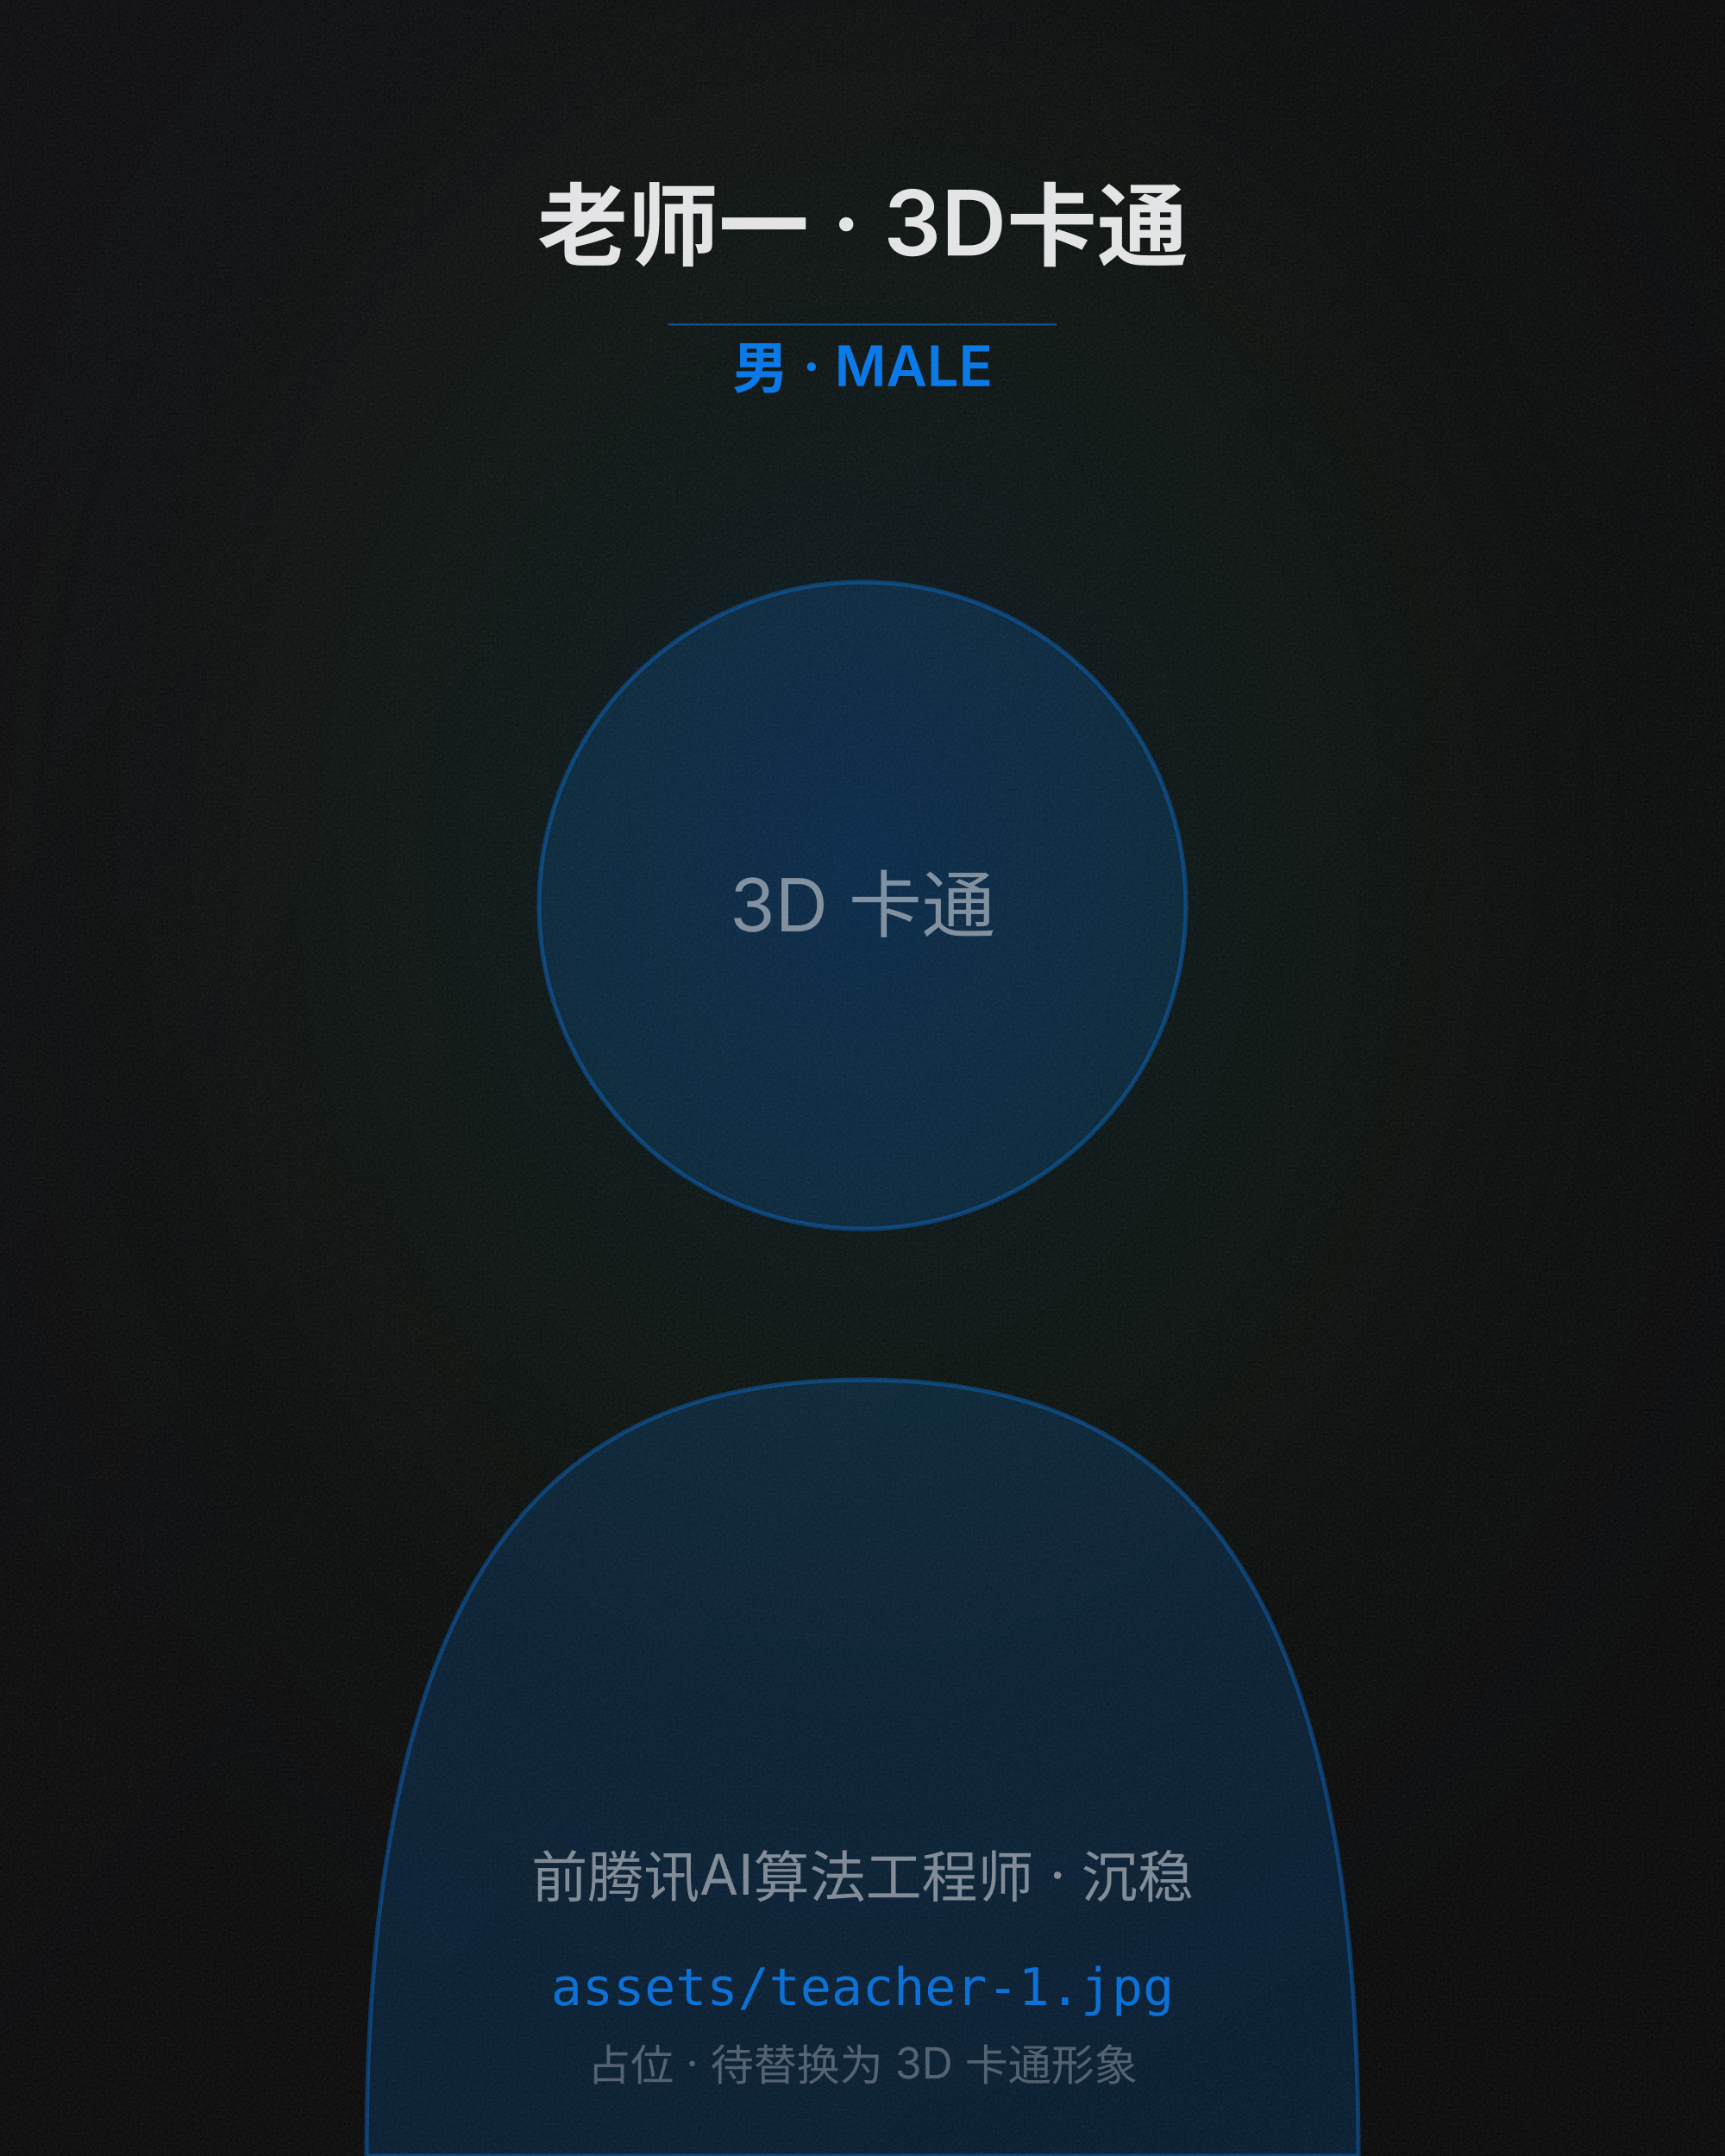
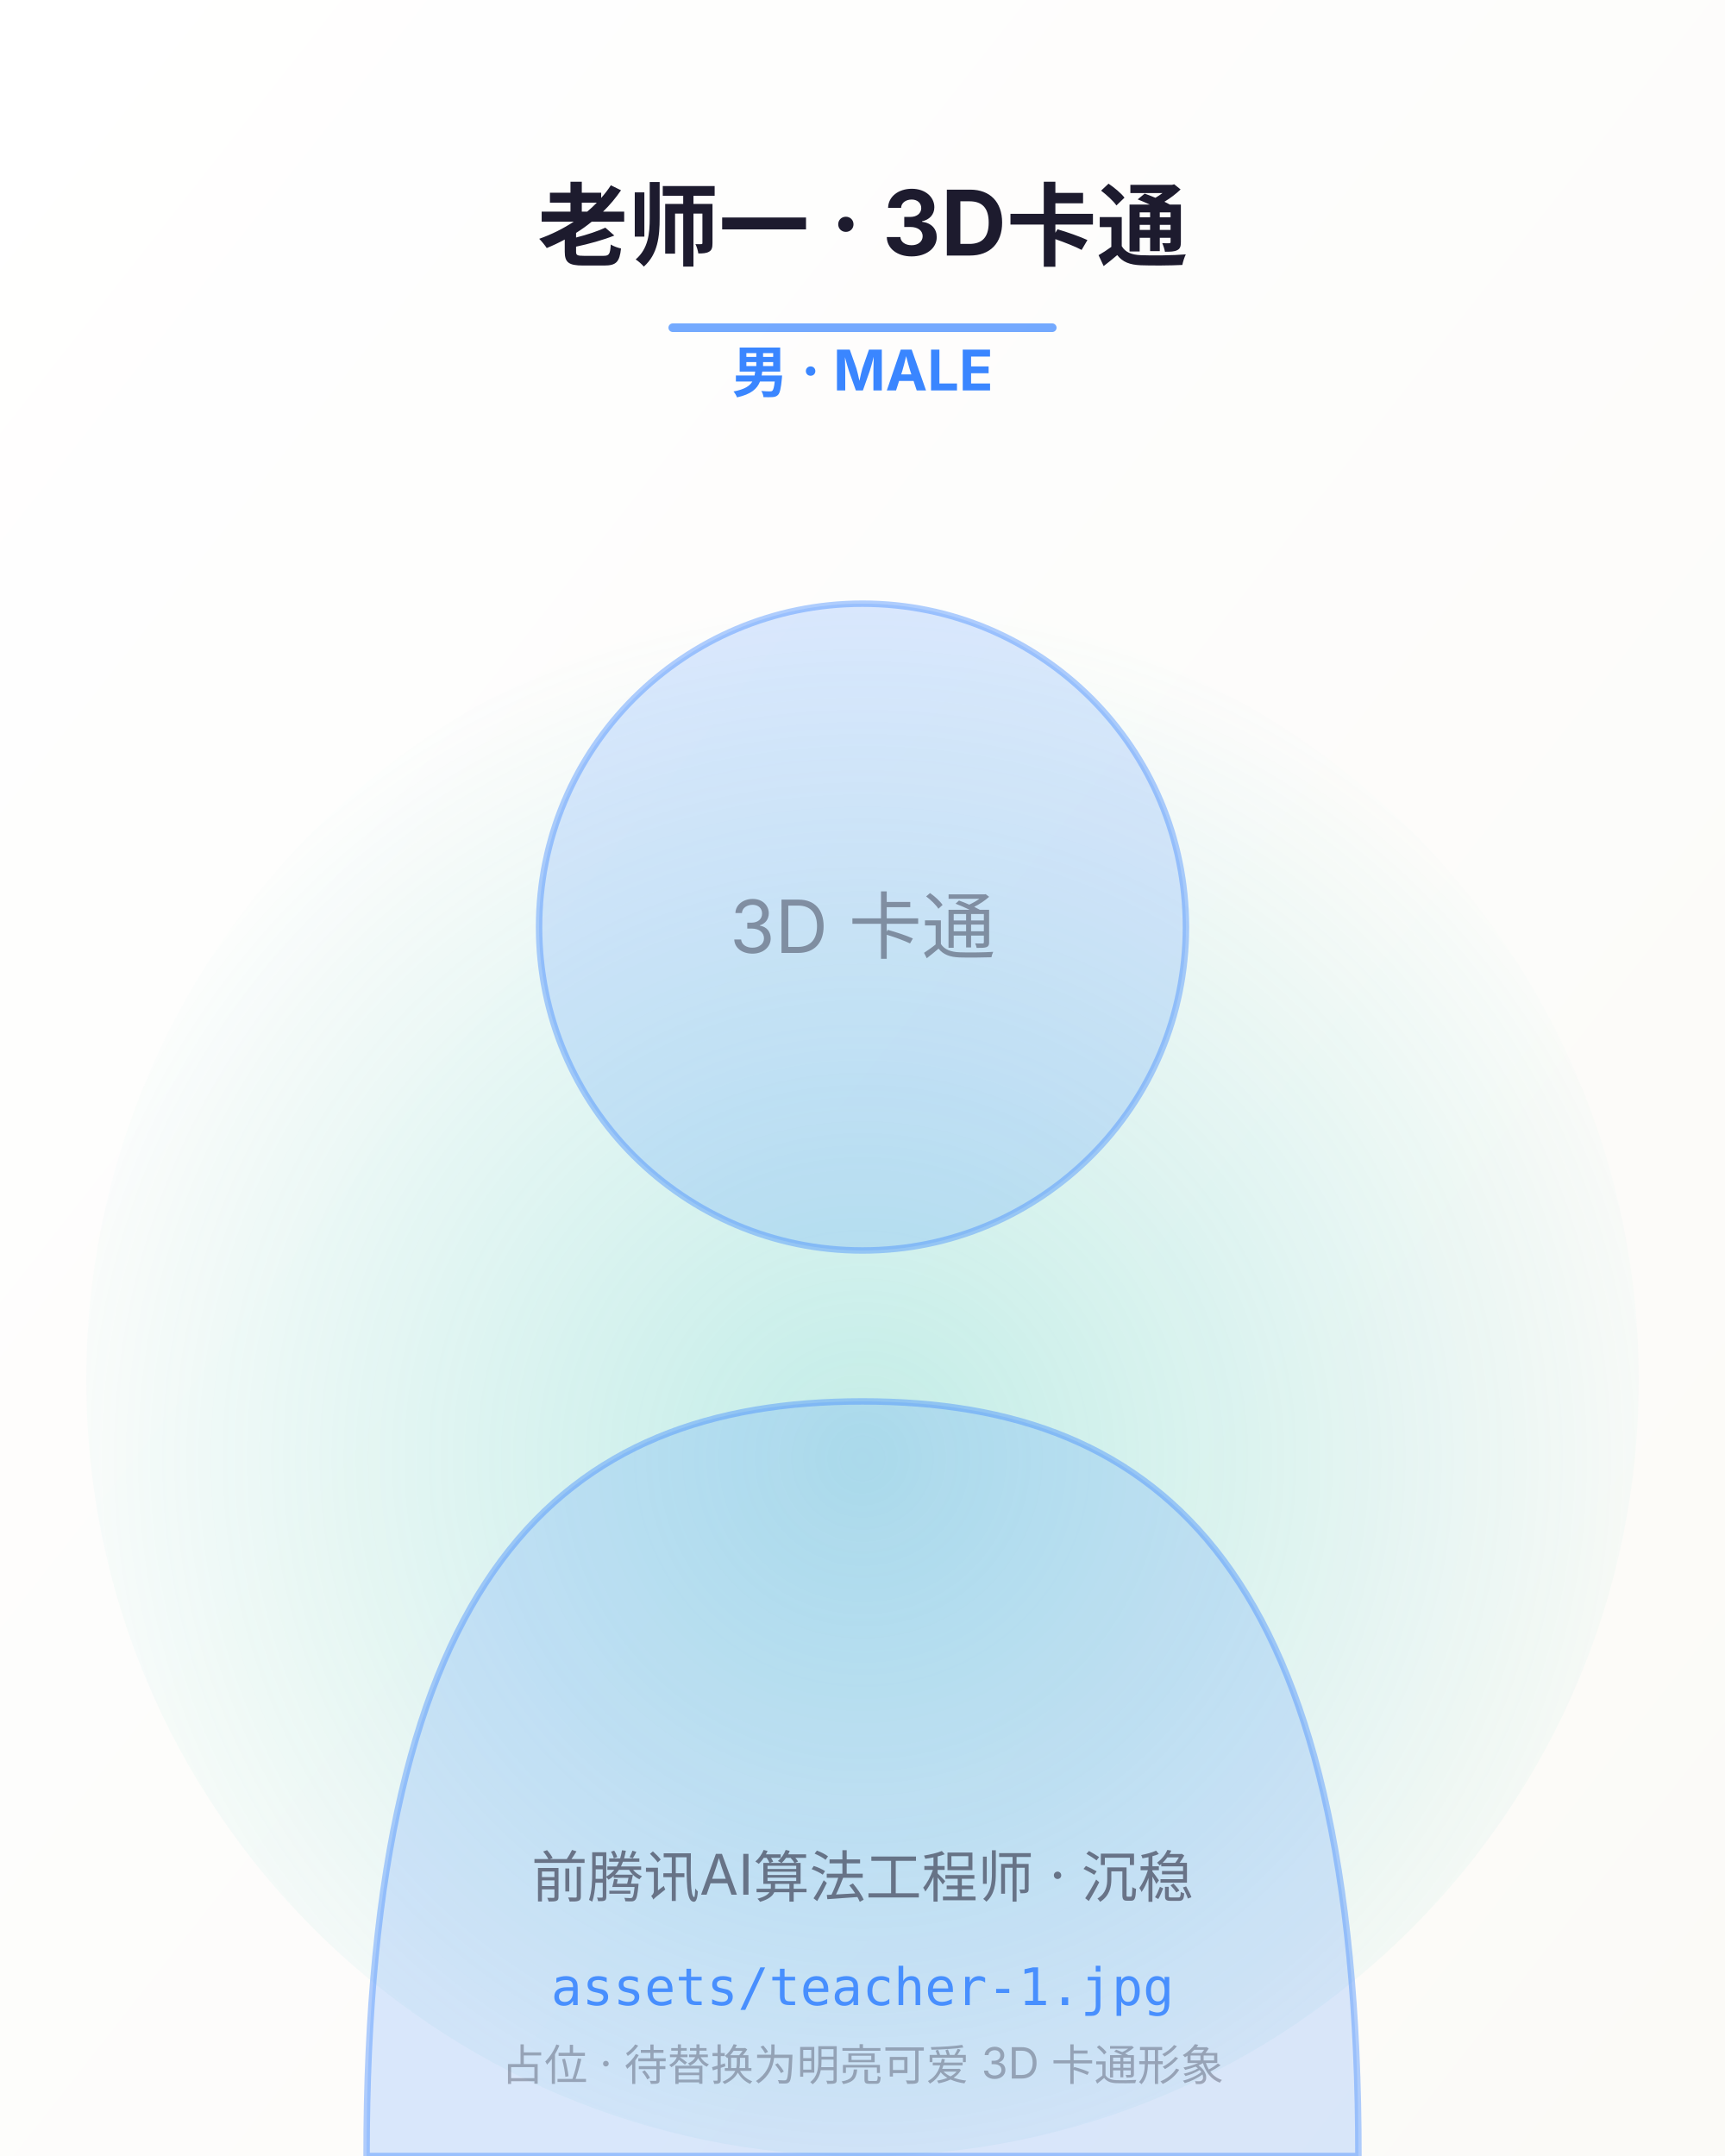
<svg xmlns="http://www.w3.org/2000/svg" width="800" height="1000" viewBox="0 0 800 1000">
  <defs>
-     <linearGradient id="bg" x1="0" y1="0" x2="1" y2="1">
-       <stop offset="0" stop-color="#131318" />
-       <stop offset="0.5" stop-color="#0d0d0f" />
-       <stop offset="1" stop-color="#0a0a0c" />
+     <linearGradient id="pbg" x1="0" y1="0" x2="1" y2="1">
+       <stop offset="0" stop-color="#FFFFFF" />
+       <stop offset="1" stop-color="#FBFAF7" />
    </linearGradient>
-     <radialGradient id="glow" cx="0.5" cy="0.4" r="0.62">
-       <stop offset="0" stop-color="#0A84FF" stop-opacity="0.22" />
-       <stop offset="0.55" stop-color="#30D158" stop-opacity="0.06" />
-       <stop offset="1" stop-color="#0d0d0f" stop-opacity="0" />
+     <radialGradient id="paccent" cx="0.5" cy="0.55" r="0.55">
+       <stop offset="0" stop-color="#2EC4B6" stop-opacity="0.28" />
+       <stop offset="1" stop-color="#2EC4B6" stop-opacity="0" />
    </radialGradient>
-     <filter id="n">
-       <feTurbulence type="fractalNoise" baseFrequency="0.9" numOctaves="2" stitchTiles="stitch" />
-       <feColorMatrix type="saturate" values="0" />
-       <feComponentTransfer>
-         <feFuncA type="linear" slope="0.035" />
-       </feComponentTransfer>
-       <feComposite operator="over" in2="SourceGraphic" />
-     </filter>
  </defs>
-   <rect width="800" height="1000" fill="url(#bg)" />
-   <rect width="800" height="1000" fill="url(#glow)" />
-   <rect width="800" height="1000" filter="url(#n)" opacity="0.5" />
-   <g fill="#0A84FF" fill-opacity="0.16" stroke="#0A84FF" stroke-opacity="0.35" stroke-width="2">
-     <path d="M 170.0 1000 C 170.0 720, 260.0 640, 400.0 640 C 540.0 640, 630.0 720, 630.0 1000 Z" />
-     <circle cx="400.0" cy="420" r="150" />
+   <rect width="800" height="1000" fill="url(#pbg)" />
+   <circle cx="400.0" cy="640" r="360" fill="url(#paccent)" />
+   <g fill="#3A86FF" fill-opacity="0.18" stroke="#3A86FF" stroke-opacity="0.4" stroke-width="3">
+     <path d="M 170.0 1000 C 170.0 730, 260.0 650, 400.0 650 C 540.0 650, 630.0 730, 630.0 1000 Z" />
+     <circle cx="400.0" cy="430" r="150" />
  </g>
-   <text x="400.0" y="432" text-anchor="middle" font-family="-apple-system,sans-serif" font-size="34" fill="#F5F5F7" fill-opacity="0.5">3D 卡通</text>
-   <rect x="310.0" y="150" width="180" height="1" fill="#0A84FF" fill-opacity="0.5" />
-   <text x="400.0" y="120" text-anchor="middle" font-family="-apple-system,PingFang SC,sans-serif" font-size="42" font-weight="600" fill="#F5F5F7" fill-opacity="0.92">老师一 · 3D卡通</text>
-   <text x="400.0" y="180" text-anchor="middle" font-family="-apple-system,sans-serif" font-size="26" fill="#0A84FF" fill-opacity="0.9" font-weight="600">男 · MALE</text>
-   <text x="400.0" y="880" text-anchor="middle" font-family="-apple-system,sans-serif" font-size="26" fill="#F5F5F7" fill-opacity="0.5">前腾讯AI算法工程师 · 沉稳</text>
-   <text x="400.0" y="930" text-anchor="middle" font-family="ui-monospace,monospace" font-size="24" fill="#0A84FF" fill-opacity="0.8">assets/teacher-1.jpg</text>
-   <text x="400.0" y="965" text-anchor="middle" font-family="-apple-system,sans-serif" font-size="20" fill="#F5F5F7" fill-opacity="0.3">占位 · 待替换为 3D 卡通形象</text>
+   <text x="400.0" y="442" text-anchor="middle" font-family="-apple-system,sans-serif" font-size="34" fill="#1D1B2E" fill-opacity="0.42">3D 卡通</text>
+   <rect x="310.0" y="150" width="180" height="4" rx="2" fill="#3A86FF" fill-opacity="0.7" />
+   <text x="400.0" y="120" text-anchor="middle" font-family="-apple-system,PingFang SC,sans-serif" font-size="42" font-weight="700" fill="#1D1B2E">老师一 · 3D卡通</text>
+   <text x="400.0" y="182" text-anchor="middle" font-family="-apple-system,sans-serif" font-size="26" fill="#3A86FF" font-weight="700">男 · MALE</text>
+   <text x="400.0" y="880" text-anchor="middle" font-family="-apple-system,sans-serif" font-size="26" fill="#1D1B2E" fill-opacity="0.55">前腾讯AI算法工程师 · 沉稳</text>
+   <text x="400.0" y="930" text-anchor="middle" font-family="ui-monospace,monospace" font-size="24" fill="#3A86FF" fill-opacity="0.9">assets/teacher-1.jpg</text>
+   <text x="400.0" y="965" text-anchor="middle" font-family="-apple-system,sans-serif" font-size="20" fill="#1D1B2E" fill-opacity="0.32">占位 · 待替换为明亮可爱 3D 卡通形象</text>
</svg>
